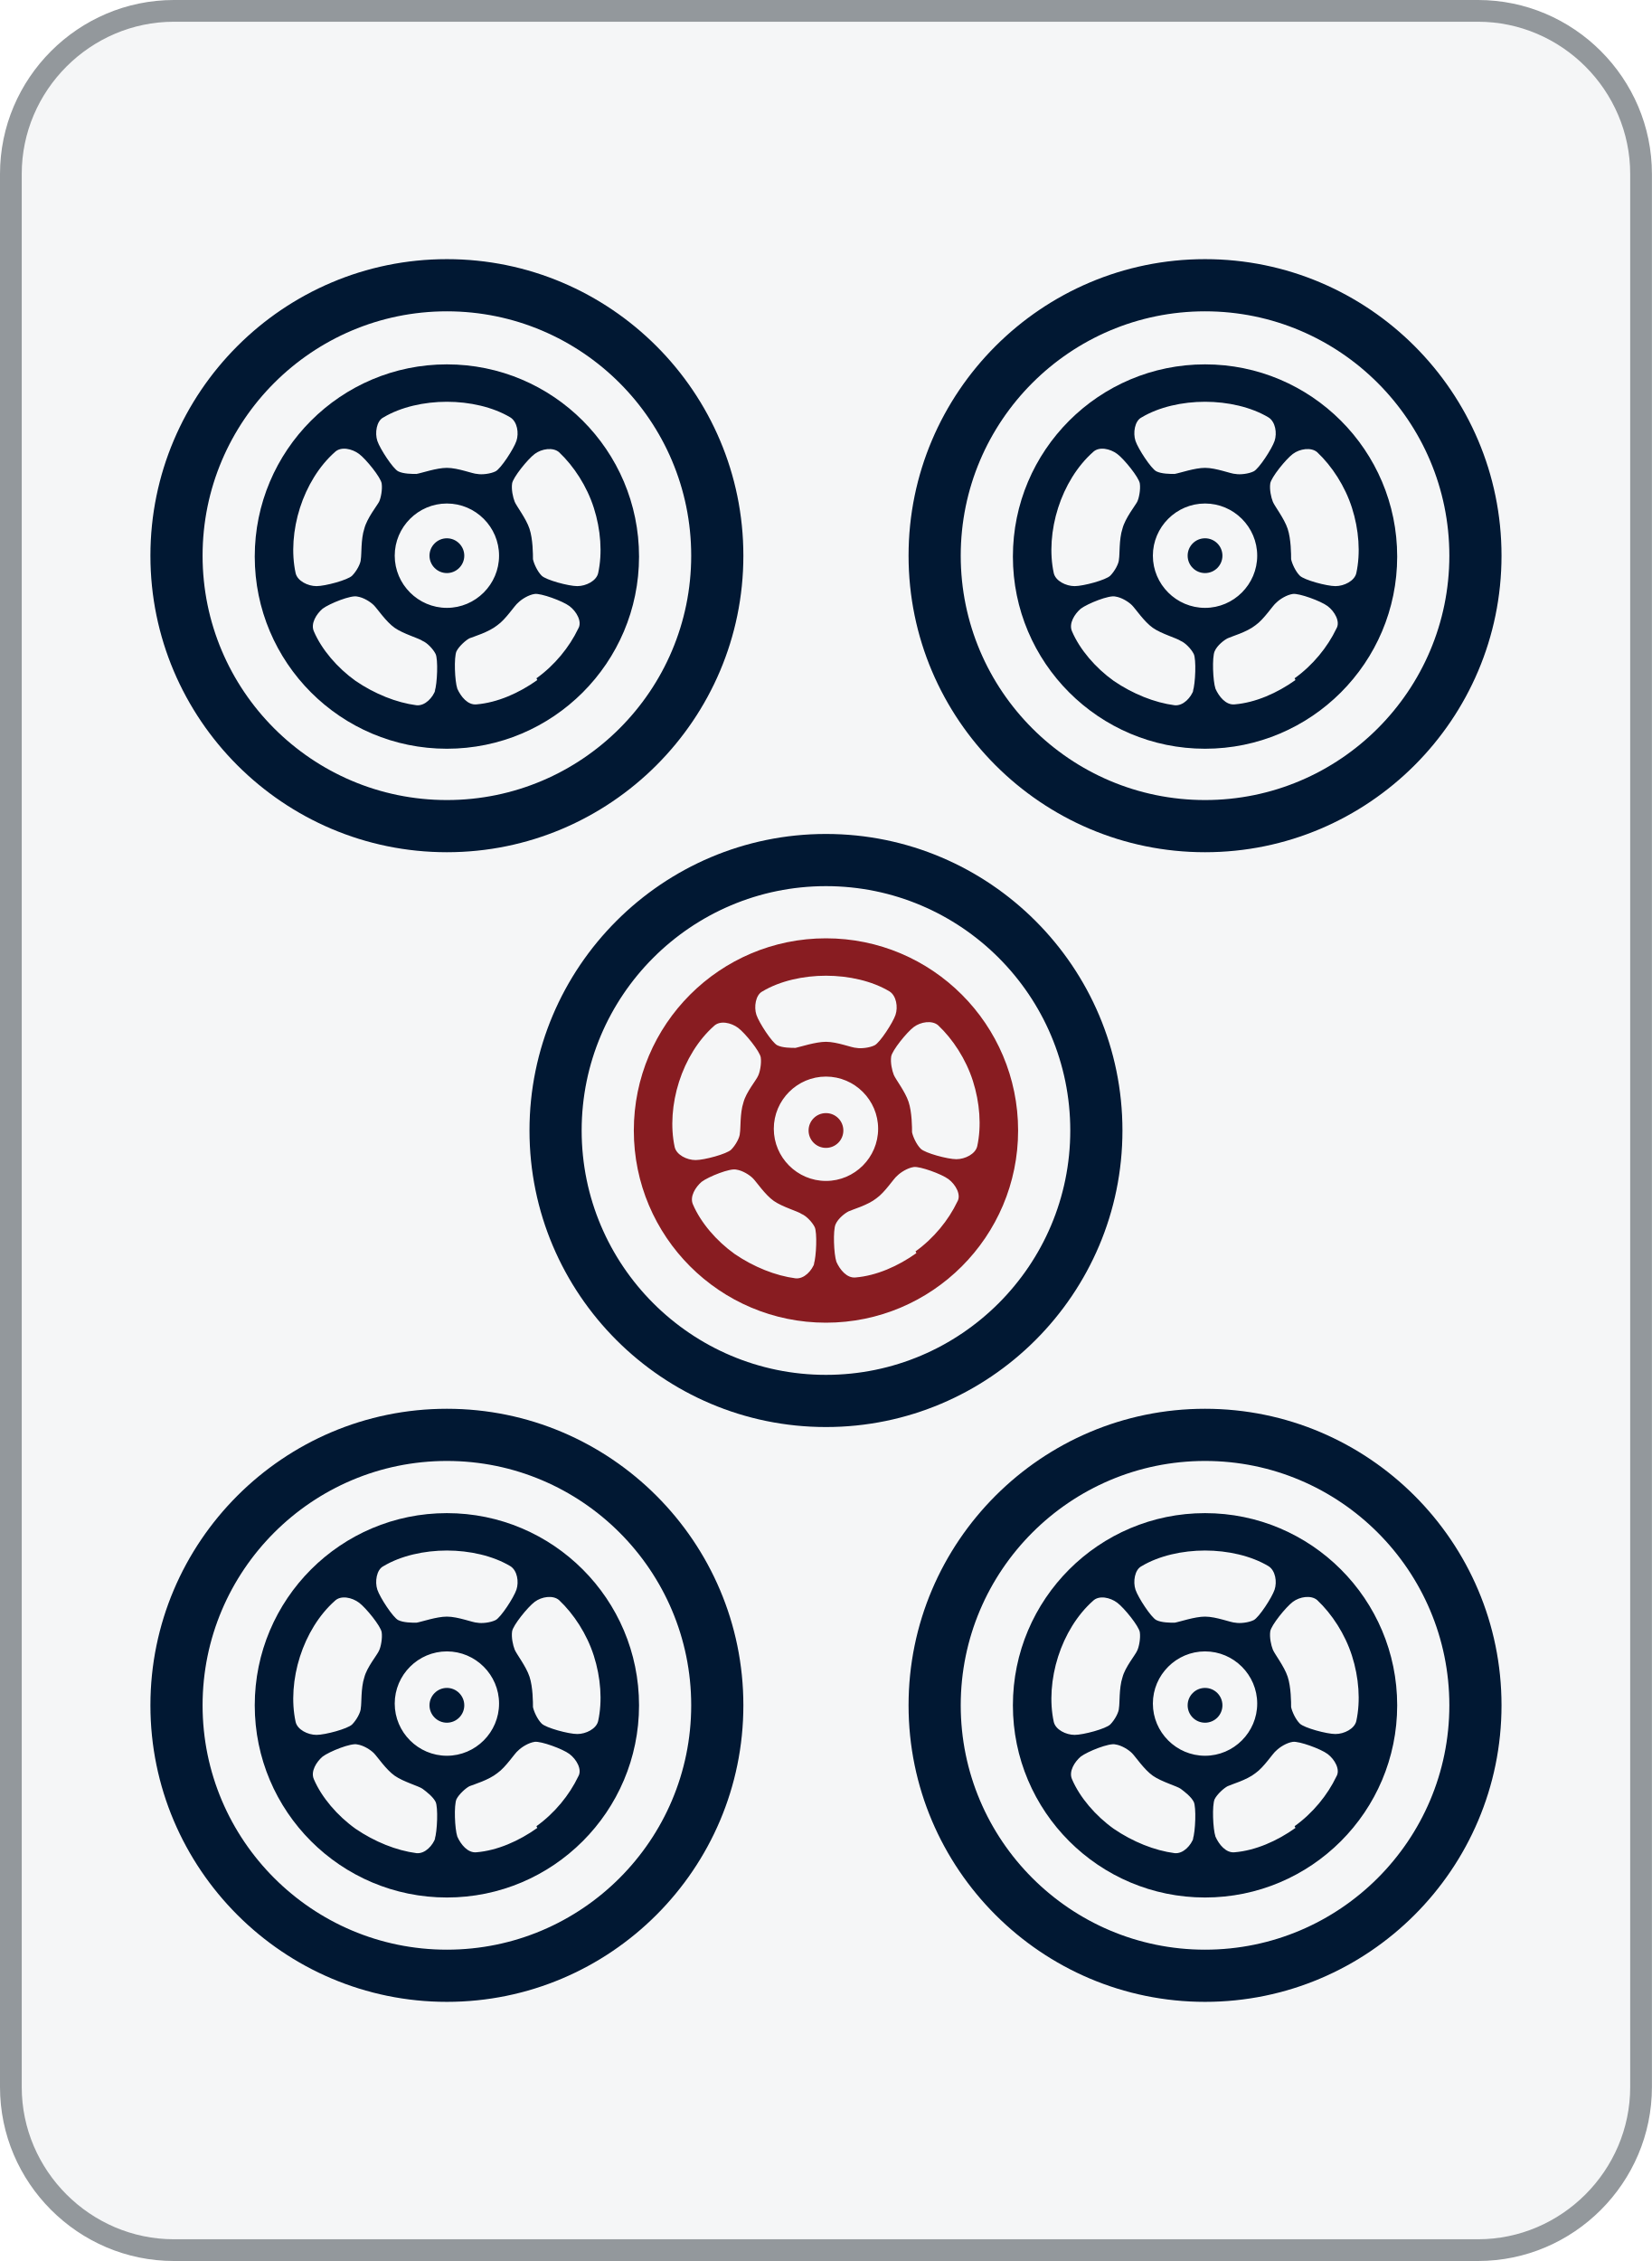
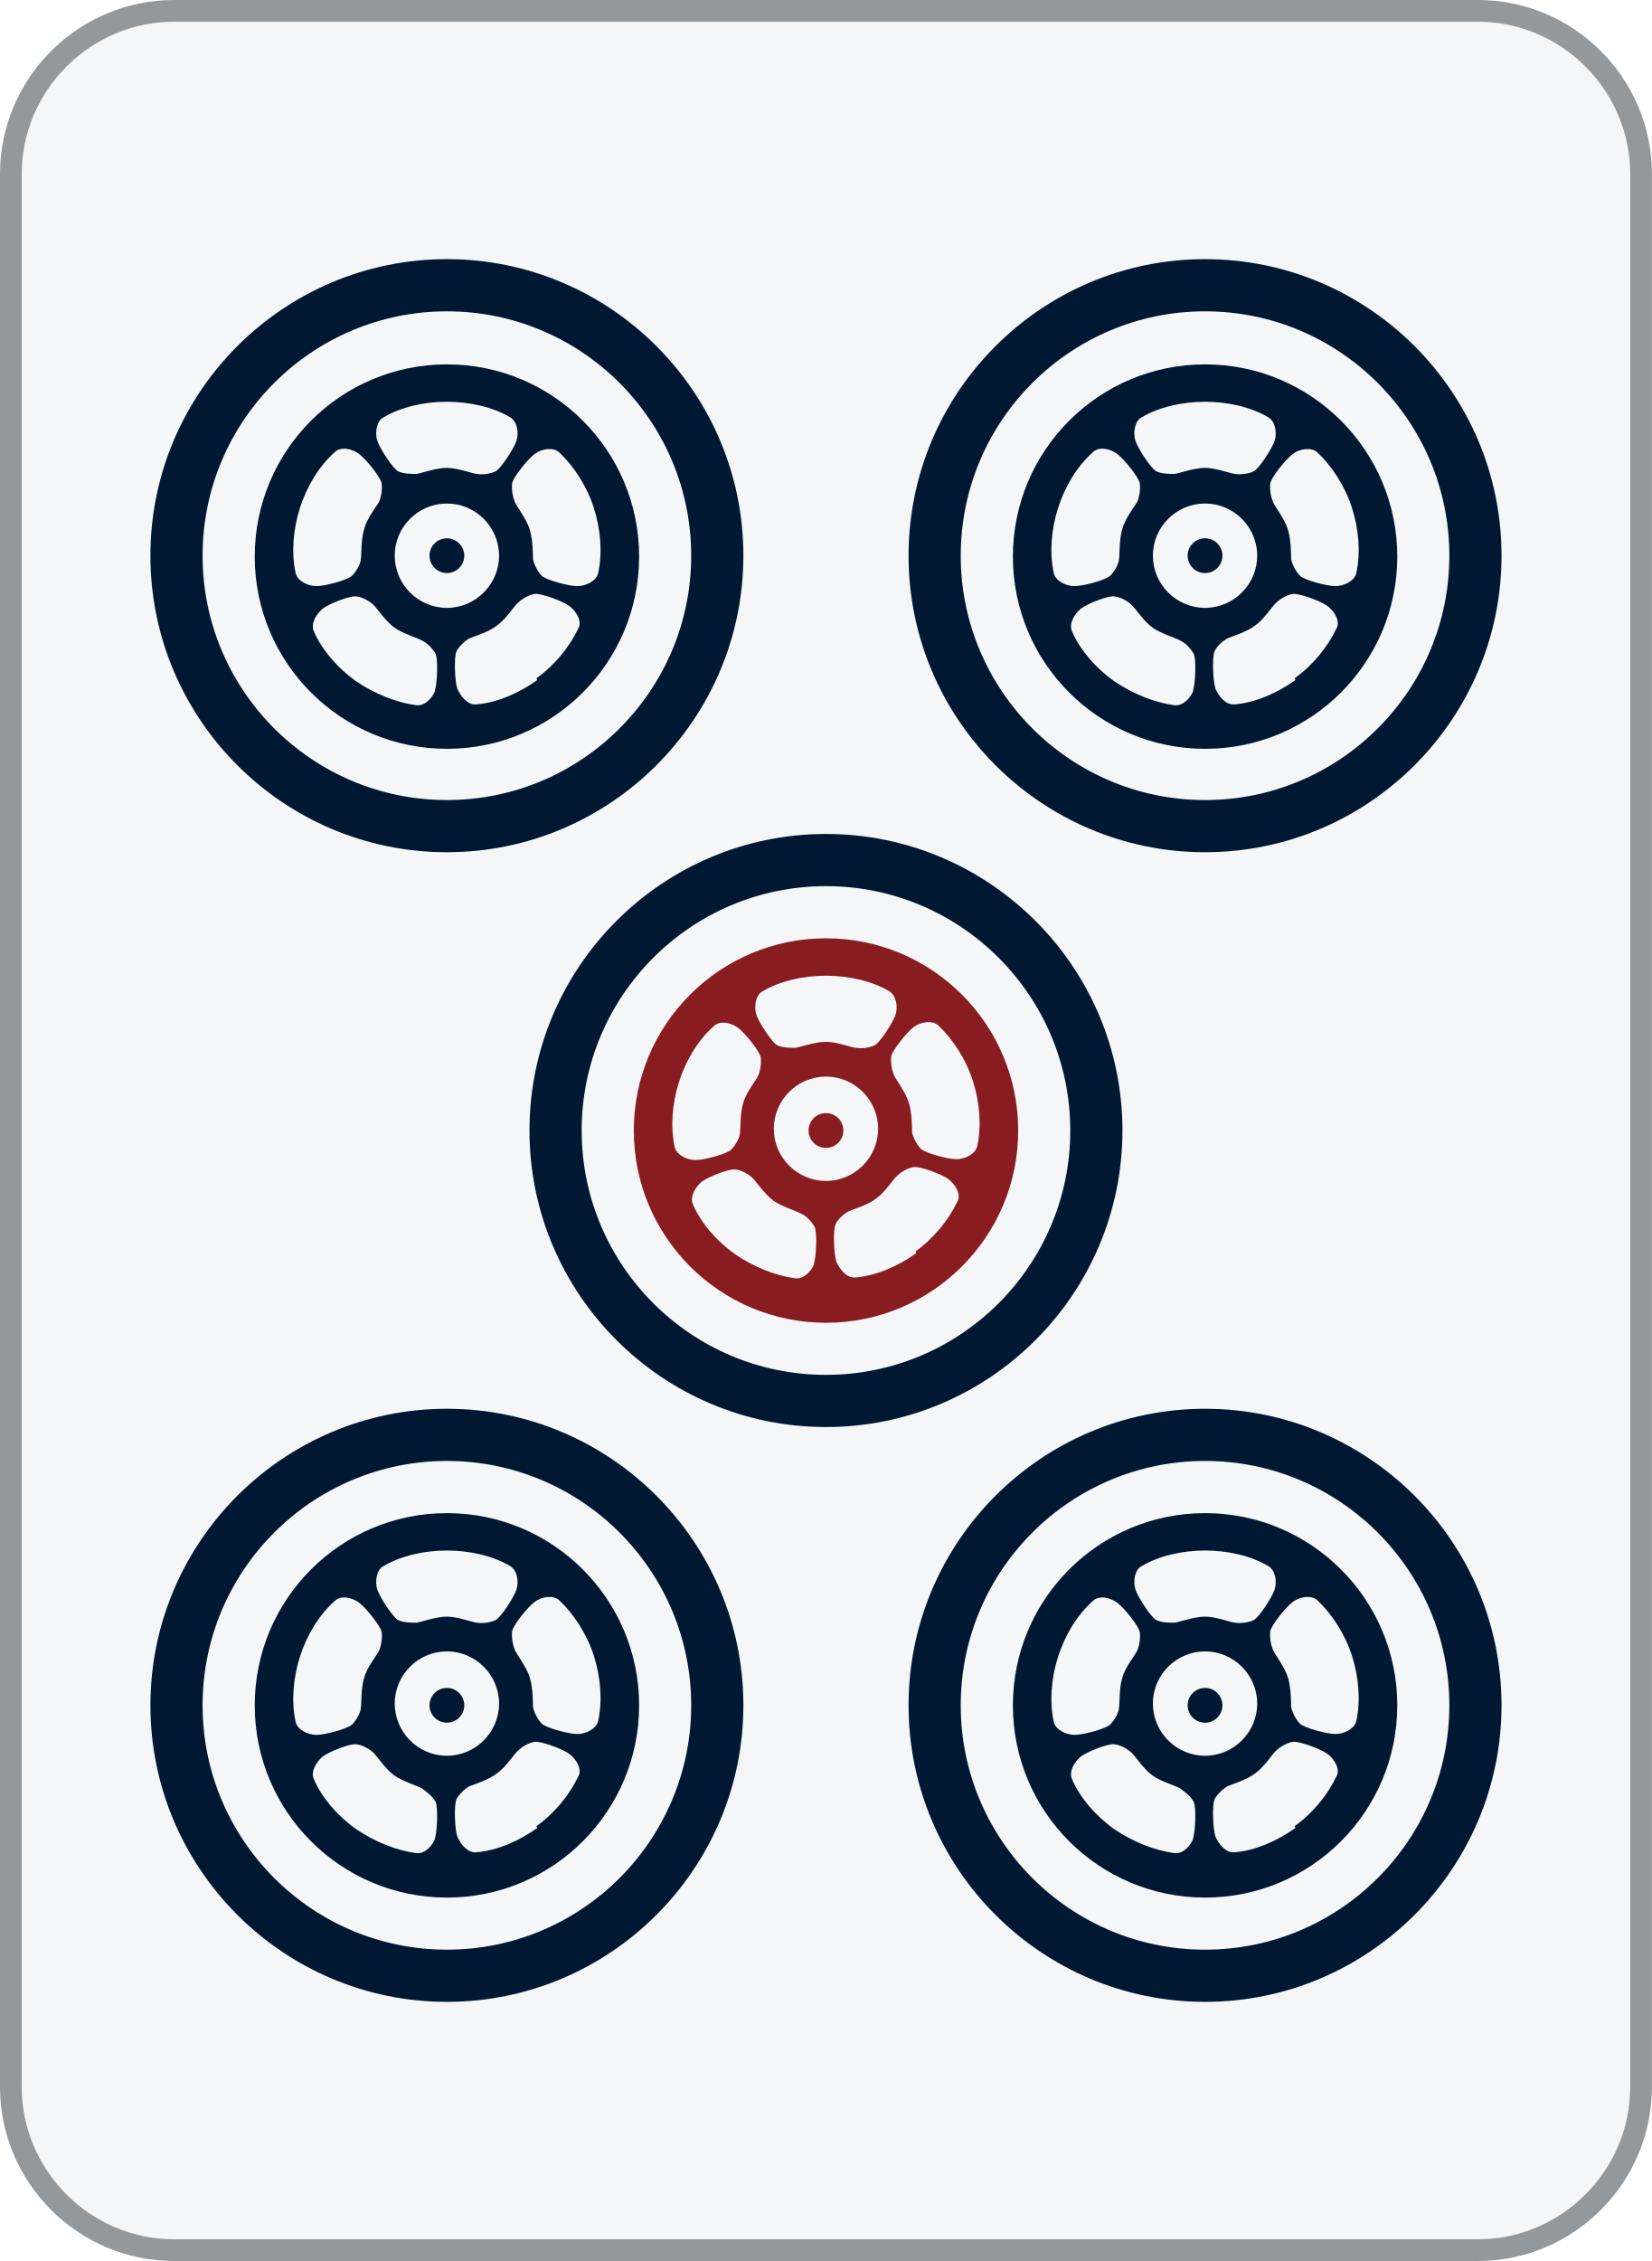
<svg xmlns="http://www.w3.org/2000/svg" id="_图层_1" data-name="图层 1" viewBox="0 0 19 26">
  <defs>
-     <style>
-       .cls-1 {
-         fill: #011833;
-       }
- 
-       .cls-2 {
-         fill: #93989c;
-       }
- 
-       .cls-3 {
-         fill: #881c21;
-       }
- 
-       .cls-4 {
-         fill: #f5f6f7;
-       }
-     </style>
+     <style>.cls-1{fill:#011833}.cls-3{fill:#881c21}</style>
  </defs>
+   <rect x=".13" y=".12" width="18.75" height="25.75" rx="1.88" ry="1.88" style="fill:#f5f6f7" />
+   <path d="M17 .25c.96 0 1.75.79 1.75 1.75v22c0 .96-.79 1.75-1.75 1.75H2c-.96 0-1.75-.79-1.75-1.75V2C.25 1.04 1.04.25 2 .25h15M17 0H2C.9 0 0 .9 0 2v22c0 1.1.9 2 2 2h15c1.1 0 2-.9 2-2V2c0-1.1-.9-2-2-2z" style="fill:#93989c" />
  <g>
-     <rect class="cls-4" x=".13" y=".12" width="18.75" height="25.75" rx="1.88" ry="1.88" />
-     <path class="cls-2" d="M17,.25c.96,0,1.75,.79,1.75,1.75V24c0,.96-.79,1.75-1.75,1.75H2c-.96,0-1.75-.79-1.75-1.75V2C.25,1.04,1.04,.25,2,.25h15M17,0H2C.9,0,0,.9,0,2V24C0,25.1,.9,26,2,26h15c1.1,0,2-.9,2-2V2C19,.9,18.1,0,17,0h0Z" />
-   </g>
-   <g>
+     <path class="cls-1" d="M5.14 2.98c-1.88 0-3.41 1.53-3.41 3.41S3.26 9.8 5.14 9.8s3.41-1.53 3.41-3.41-1.53-3.41-3.41-3.41zm0 6.22c-1.55 0-2.81-1.26-2.81-2.81s1.26-2.81 2.81-2.81 2.81 1.26 2.81 2.81S6.69 9.2 5.14 9.2z" />
+     <path class="cls-1" d="M5.14 6.19c-.11 0-.2.09-.2.2s.09.2.2.2.2-.09.2-.2-.09-.2-.2-.2z" />
+     <path class="cls-1" d="M5.14 4.19a2.21 2.21 0 1 0 .001 4.421A2.21 2.21 0 0 0 5.14 4.19zm-.73.61c.2-.12.47-.18.73-.18s.53.06.73.18c.08.05.1.18.07.27-.03.09-.18.32-.24.35s-.16.04-.21.03c-.05 0-.22-.07-.35-.07-.12 0-.29.06-.35.07-.05 0-.15 0-.21-.03s-.21-.26-.24-.35c-.03-.09-.01-.23.07-.27zM3.4 6.59c-.05-.23-.03-.5.05-.75s.22-.48.4-.64c.07-.07.2-.04.28.02.08.06.25.27.26.34s-.01.17-.03.21-.14.19-.17.31c-.04.12-.03.3-.04.35 0 .05-.05.14-.1.19-.05.05-.31.12-.41.12-.1 0-.22-.06-.24-.15zm1.61 1.34c-.03.09-.12.19-.22.18-.23-.03-.48-.13-.7-.28-.21-.15-.39-.36-.48-.57-.04-.09.03-.2.1-.26.08-.06.33-.16.4-.14.07.01.15.06.19.1.04.04.14.19.24.26.1.07.28.12.32.15.05.02.12.09.15.15s.02.34-.01.43zm-.47-1.54c0-.33.27-.6.6-.6s.6.27.6.6-.27.6-.6.6-.6-.27-.6-.6zm1.64 1.43c-.21.15-.46.26-.7.28-.1.01-.18-.09-.22-.18-.03-.09-.04-.36-.01-.43.03-.06.11-.13.15-.15.05-.02.22-.07.32-.15.1-.07.2-.23.24-.26.04-.04.12-.09.19-.1.07-.01.32.08.4.14.08.06.15.18.1.26-.1.21-.27.42-.48.57zm.46-1.08c-.1 0-.36-.07-.41-.12a.439.439 0 0 1-.1-.19c0-.05 0-.23-.04-.35-.04-.12-.15-.26-.17-.31a.466.466 0 0 1-.03-.21c.01-.07.18-.28.26-.34.08-.06.21-.08.28-.02.17.16.32.39.4.64.08.25.1.52.05.75-.02.09-.14.15-.24.15zM13.86 2.98c-1.88 0-3.41 1.53-3.41 3.41s1.53 3.41 3.41 3.41 3.41-1.53 3.41-3.41-1.53-3.41-3.41-3.41zm0 6.22c-1.55 0-2.81-1.26-2.81-2.81s1.26-2.81 2.81-2.81 2.81 1.26 2.81 2.81-1.26 2.81-2.81 2.81z" />
+     <circle class="cls-1" cx="13.86" cy="6.39" r=".2" />
+     <path class="cls-1" d="M13.86 4.19a2.21 2.21 0 1 0 .001 4.421 2.21 2.21 0 0 0-.001-4.421zm-.73.61c.2-.12.47-.18.73-.18s.53.06.73.18c.08.05.1.18.07.27-.03.09-.18.32-.24.35s-.16.04-.21.03c-.05 0-.22-.07-.35-.07-.12 0-.29.06-.35.07-.05 0-.15 0-.21-.03s-.21-.26-.24-.35c-.03-.09-.01-.23.07-.27zm-1.01 1.79c-.05-.23-.03-.5.05-.75s.22-.48.4-.64c.07-.07.2-.04.28.02.08.06.25.27.26.34s-.01.17-.03.21-.14.19-.17.31c-.04.12-.03.3-.04.35 0 .05-.05.14-.1.19-.05.05-.31.12-.41.12-.1 0-.22-.06-.24-.15zm1.61 1.34c-.03.09-.12.19-.22.18-.23-.03-.48-.13-.7-.28-.21-.15-.39-.36-.48-.57-.04-.09.03-.2.1-.26.08-.06.33-.16.4-.14.07.01.15.06.19.1.04.04.14.19.24.26.1.07.28.12.32.15.05.02.12.09.15.15s.02.34-.01.43zm-.47-1.54c0-.33.27-.6.6-.6s.6.27.6.6-.27.6-.6.6-.6-.27-.6-.6zm1.64 1.43c-.21.15-.46.26-.7.28-.1.01-.18-.09-.22-.18-.03-.09-.04-.36-.01-.43s.11-.13.15-.15.22-.07.32-.15c.1-.07.2-.23.24-.26.04-.04.12-.09.19-.1.07-.01.32.08.4.14.08.06.15.18.1.26-.1.21-.27.42-.48.57zm.46-1.08c-.1 0-.36-.07-.41-.12a.439.439 0 0 1-.1-.19c0-.05 0-.23-.04-.35-.04-.12-.15-.26-.17-.31a.466.466 0 0 1-.03-.21c.01-.07.18-.28.26-.34.08-.06.21-.08.28-.02.17.16.32.39.4.64.08.25.1.52.05.75-.02.09-.14.15-.24.15z" />
    <g>
-       <path class="cls-1" d="M5.14,2.98c-1.88,0-3.41,1.53-3.41,3.41s1.53,3.41,3.41,3.41,3.41-1.53,3.41-3.41-1.53-3.41-3.41-3.41Zm0,6.22c-1.55,0-2.81-1.26-2.81-2.81s1.26-2.81,2.81-2.81,2.81,1.26,2.81,2.81-1.26,2.81-2.81,2.81Z" />
-       <g>
-         <path class="cls-1" d="M5.14,6.19c-.11,0-.2,.09-.2,.2s.09,.2,.2,.2,.2-.09,.2-.2-.09-.2-.2-.2Z" />
-         <path class="cls-1" d="M5.14,4.19c-1.22,0-2.21,.99-2.21,2.21s.99,2.21,2.21,2.21,2.21-.99,2.21-2.21-.99-2.21-2.21-2.21Zm-.73,.61c.2-.12,.47-.18,.73-.18h0c.26,0,.53,.06,.73,.18,.08,.05,.1,.18,.07,.27-.03,.09-.18,.32-.24,.35s-.16,.04-.21,.03c-.05,0-.22-.07-.35-.07h0c-.12,0-.29,.06-.35,.07-.05,0-.15,0-.21-.03-.06-.03-.21-.26-.24-.35-.03-.09-.01-.23,.07-.27Zm-1.01,1.79c-.05-.23-.03-.5,.05-.75h0c.08-.25,.22-.48,.4-.64,.07-.07,.2-.04,.28,.02,.08,.06,.25,.27,.26,.34s-.01,.17-.03,.21-.14,.19-.17,.31h0c-.04,.12-.03,.3-.04,.35,0,.05-.05,.14-.1,.19-.05,.05-.31,.12-.41,.12-.1,0-.22-.06-.24-.15Zm1.61,1.34c-.03,.09-.12,.19-.22,.18-.23-.03-.48-.13-.7-.28h0c-.21-.15-.39-.36-.48-.57-.04-.09,.03-.2,.1-.26,.08-.06,.33-.16,.4-.14,.07,.01,.15,.06,.19,.1,.04,.04,.14,.19,.24,.26h0c.1,.07,.28,.12,.32,.15,.05,.02,.12,.09,.15,.15,.03,.06,.02,.34-.01,.43Zm-.47-1.54c0-.33,.27-.6,.6-.6s.6,.27,.6,.6-.27,.6-.6,.6-.6-.27-.6-.6Zm1.64,1.43h0c-.21,.15-.46,.26-.7,.28-.1,.01-.18-.09-.22-.18-.03-.09-.04-.36-.01-.43,.03-.06,.11-.13,.15-.15,.05-.02,.22-.07,.32-.15h0c.1-.07,.2-.23,.24-.26,.04-.04,.12-.09,.19-.1,.07-.01,.32,.08,.4,.14,.08,.06,.15,.18,.1,.26-.1,.21-.27,.42-.48,.57Zm.46-1.08c-.1,0-.36-.07-.41-.12-.05-.05-.09-.14-.1-.19,0-.05,0-.23-.04-.35h0c-.04-.12-.15-.26-.17-.31-.02-.05-.04-.14-.03-.21,.01-.07,.18-.28,.26-.34,.08-.06,.21-.08,.28-.02,.17,.16,.32,.39,.4,.64h0c.08,.25,.1,.52,.05,.75-.02,.09-.14,.15-.24,.15Z" />
-       </g>
+       <path class="cls-1" d="M5.14 16.2c-1.88 0-3.41 1.53-3.41 3.41s1.53 3.41 3.41 3.41 3.41-1.53 3.41-3.41-1.53-3.41-3.41-3.41zm0 6.22c-1.55 0-2.81-1.26-2.81-2.81s1.26-2.81 2.81-2.81 2.81 1.26 2.81 2.81-1.26 2.81-2.81 2.81z" />
+       <path class="cls-1" d="M5.14 19.41c-.11 0-.2.09-.2.2s.09.2.2.2.2-.09.2-.2-.09-.2-.2-.2z" />
+       <path class="cls-1" d="M5.14 17.4a2.21 2.21 0 1 0 .001 4.421A2.21 2.21 0 0 0 5.14 17.4zm-.73.61c.2-.12.47-.18.73-.18s.53.06.73.18c.08.05.1.18.07.27-.03.09-.18.32-.24.35s-.16.04-.21.03c-.05 0-.22-.07-.35-.07-.12 0-.29.06-.35.07-.05 0-.15 0-.21-.03s-.21-.26-.24-.35c-.03-.09-.01-.23.07-.27zM3.4 19.8c-.05-.23-.03-.5.05-.75s.22-.48.4-.64c.07-.07.2-.04.28.02.08.06.25.27.26.34s-.01.17-.03.21c-.02.05-.14.19-.17.31-.04.12-.03.3-.04.35 0 .05-.05.14-.1.19-.05.05-.31.12-.41.12-.1 0-.22-.06-.24-.15zm1.61 1.33c-.03.09-.12.19-.22.18-.23-.03-.48-.13-.7-.28-.21-.15-.39-.36-.48-.57-.04-.09.03-.2.1-.26.08-.06.33-.16.4-.14.07.01.15.06.19.1.04.04.14.19.24.26.1.07.28.12.32.15s.12.09.15.15.02.34-.01.43zm-.47-1.54c0-.33.27-.6.6-.6s.6.27.6.6-.27.6-.6.6-.6-.27-.6-.6zm1.64 1.43c-.21.15-.46.26-.7.28-.1.01-.18-.09-.22-.18-.03-.09-.04-.36-.01-.43.03-.06.11-.13.15-.15.05-.02.22-.07.32-.15.1-.07.2-.23.24-.26.04-.04.12-.09.19-.1.07-.01.32.08.4.14.08.06.15.18.1.26-.1.21-.27.42-.48.57zm.46-1.08c-.1 0-.36-.07-.41-.12a.439.439 0 0 1-.1-.19c0-.05 0-.23-.04-.35-.04-.12-.15-.26-.17-.31a.466.466 0 0 1-.03-.21c.01-.07.18-.28.26-.34.08-.06.21-.08.28-.02.17.16.32.39.4.64.08.25.1.52.05.75-.02.09-.14.15-.24.15z" />
    </g>
    <g>
-       <path class="cls-1" d="M13.86,2.98c-1.88,0-3.41,1.53-3.41,3.41s1.53,3.41,3.41,3.41,3.41-1.53,3.41-3.41-1.53-3.41-3.41-3.41Zm0,6.22c-1.55,0-2.81-1.26-2.81-2.81s1.26-2.81,2.81-2.81,2.81,1.26,2.81,2.81-1.26,2.81-2.81,2.81Z" />
-       <g>
-         <circle class="cls-1" cx="13.86" cy="6.39" r=".2" />
-         <path class="cls-1" d="M13.86,4.19c-1.22,0-2.21,.99-2.21,2.21s.99,2.21,2.21,2.21,2.21-.99,2.21-2.21-.99-2.21-2.21-2.21Zm-.73,.61c.2-.12,.47-.18,.73-.18h0c.26,0,.53,.06,.73,.18,.08,.05,.1,.18,.07,.27-.03,.09-.18,.32-.24,.35s-.16,.04-.21,.03c-.05,0-.22-.07-.35-.07h0c-.12,0-.29,.06-.35,.07-.05,0-.15,0-.21-.03-.06-.03-.21-.26-.24-.35-.03-.09-.01-.23,.07-.27Zm-1.01,1.79c-.05-.23-.03-.5,.05-.75h0c.08-.25,.22-.48,.4-.64,.07-.07,.2-.04,.28,.02,.08,.06,.25,.27,.26,.34s-.01,.17-.03,.21-.14,.19-.17,.31h0c-.04,.12-.03,.3-.04,.35,0,.05-.05,.14-.1,.19-.05,.05-.31,.12-.41,.12-.1,0-.22-.06-.24-.15Zm1.61,1.34c-.03,.09-.12,.19-.22,.18-.23-.03-.48-.13-.7-.28h0c-.21-.15-.39-.36-.48-.57-.04-.09,.03-.2,.1-.26,.08-.06,.33-.16,.4-.14,.07,.01,.15,.06,.19,.1,.04,.04,.14,.19,.24,.26h0c.1,.07,.28,.12,.32,.15,.05,.02,.12,.09,.15,.15,.03,.06,.02,.34-.01,.43Zm-.47-1.54c0-.33,.27-.6,.6-.6s.6,.27,.6,.6-.27,.6-.6,.6-.6-.27-.6-.6Zm1.64,1.43h0c-.21,.15-.46,.26-.7,.28-.1,.01-.18-.09-.22-.18-.03-.09-.04-.36-.01-.43s.11-.13,.15-.15,.22-.07,.32-.15h0c.1-.07,.2-.23,.24-.26,.04-.04,.12-.09,.19-.1,.07-.01,.32,.08,.4,.14,.08,.06,.15,.18,.1,.26-.1,.21-.27,.42-.48,.57Zm.46-1.08c-.1,0-.36-.07-.41-.12-.05-.05-.09-.14-.1-.19,0-.05,0-.23-.04-.35h0c-.04-.12-.15-.26-.17-.31-.02-.05-.04-.14-.03-.21,.01-.07,.18-.28,.26-.34,.08-.06,.21-.08,.28-.02,.17,.16,.32,.39,.4,.64h0c.08,.25,.1,.52,.05,.75-.02,.09-.14,.15-.24,.15Z" />
-       </g>
+       <path class="cls-1" d="M13.86 16.2c-1.88 0-3.41 1.53-3.41 3.41s1.53 3.41 3.41 3.41 3.41-1.53 3.41-3.41-1.53-3.41-3.41-3.41zm0 6.22c-1.55 0-2.81-1.26-2.81-2.81s1.26-2.81 2.81-2.81 2.81 1.26 2.81 2.81-1.26 2.81-2.81 2.81z" />
+       <circle class="cls-1" cx="13.86" cy="19.61" r=".2" />
+       <path class="cls-1" d="M13.86 17.4a2.21 2.21 0 1 0 .001 4.421 2.21 2.21 0 0 0-.001-4.421zm-.73.61c.2-.12.47-.18.73-.18s.53.06.73.18c.08.05.1.18.07.27-.03.09-.18.32-.24.35s-.16.04-.21.03c-.05 0-.22-.07-.35-.07-.12 0-.29.06-.35.07-.05 0-.15 0-.21-.03s-.21-.26-.24-.35c-.03-.09-.01-.23.07-.27zm-1.01 1.79c-.05-.23-.03-.5.05-.75s.22-.48.4-.64c.07-.07.2-.04.28.02.08.06.25.27.26.34s-.01.17-.03.21c-.02.05-.14.19-.17.31-.04.12-.03.3-.04.35 0 .05-.05.14-.1.19-.05.05-.31.12-.41.12-.1 0-.22-.06-.24-.15zm1.61 1.33c-.03.09-.12.19-.22.18-.23-.03-.48-.13-.7-.28-.21-.15-.39-.36-.48-.57-.04-.09.03-.2.1-.26.08-.06.33-.16.4-.14.07.01.15.06.19.1.04.04.14.19.24.26.1.07.28.12.32.15s.12.09.15.15.02.34-.01.43zm-.47-1.54c0-.33.27-.6.6-.6s.6.27.6.6-.27.6-.6.6-.6-.27-.6-.6zm1.64 1.43c-.21.15-.46.26-.7.28-.1.01-.18-.09-.22-.18-.03-.09-.04-.36-.01-.43.03-.06.11-.13.15-.15s.22-.07.32-.15c.1-.07.2-.23.24-.26.04-.04.12-.09.19-.1.07-.01.32.08.4.14.08.06.15.18.1.26-.1.21-.27.42-.48.57zm.46-1.08c-.1 0-.36-.07-.41-.12a.439.439 0 0 1-.1-.19c0-.05 0-.23-.04-.35-.04-.12-.15-.26-.17-.31a.466.466 0 0 1-.03-.21c.01-.07.18-.28.26-.34.08-.06.21-.08.28-.02.17.16.32.39.4.64.08.25.1.52.05.75-.02.09-.14.15-.24.15z" />
    </g>
    <g>
-       <path class="cls-1" d="M5.14,16.2c-1.88,0-3.41,1.53-3.41,3.41s1.53,3.41,3.41,3.41,3.41-1.53,3.41-3.41-1.53-3.41-3.41-3.41Zm0,6.22c-1.55,0-2.81-1.26-2.81-2.81s1.26-2.81,2.81-2.81,2.81,1.26,2.81,2.81-1.26,2.81-2.81,2.81Z" />
-       <g>
-         <path class="cls-1" d="M5.14,19.41c-.11,0-.2,.09-.2,.2s.09,.2,.2,.2,.2-.09,.2-.2-.09-.2-.2-.2Z" />
-         <path class="cls-1" d="M5.14,17.4c-1.22,0-2.21,.99-2.21,2.21s.99,2.21,2.21,2.21,2.21-.99,2.21-2.21-.99-2.21-2.21-2.21Zm-.73,.61c.2-.12,.47-.18,.73-.18h0c.26,0,.53,.06,.73,.18,.08,.05,.1,.18,.07,.27-.03,.09-.18,.32-.24,.35s-.16,.04-.21,.03c-.05,0-.22-.07-.35-.07h0c-.12,0-.29,.06-.35,.07-.05,0-.15,0-.21-.03s-.21-.26-.24-.35c-.03-.09-.01-.23,.07-.27Zm-1.01,1.79c-.05-.23-.03-.5,.05-.75h0c.08-.25,.22-.48,.4-.64,.07-.07,.2-.04,.28,.02,.08,.06,.25,.27,.26,.34s-.01,.17-.03,.21c-.02,.05-.14,.19-.17,.31h0c-.04,.12-.03,.3-.04,.35,0,.05-.05,.14-.1,.19-.05,.05-.31,.12-.41,.12-.1,0-.22-.06-.24-.15Zm1.61,1.33c-.03,.09-.12,.19-.22,.18-.23-.03-.48-.13-.7-.28h0c-.21-.15-.39-.36-.48-.57-.04-.09,.03-.2,.1-.26,.08-.06,.33-.16,.4-.14,.07,.01,.15,.06,.19,.1,.04,.04,.14,.19,.24,.26h0c.1,.07,.28,.12,.32,.15s.12,.09,.15,.15c.03,.06,.02,.34-.01,.43Zm-.47-1.54c0-.33,.27-.6,.6-.6s.6,.27,.6,.6-.27,.6-.6,.6-.6-.27-.6-.6Zm1.64,1.43h0c-.21,.15-.46,.26-.7,.28-.1,.01-.18-.09-.22-.18-.03-.09-.04-.36-.01-.43,.03-.06,.11-.13,.15-.15,.05-.02,.22-.07,.32-.15h0c.1-.07,.2-.23,.24-.26,.04-.04,.12-.09,.19-.1,.07-.01,.32,.08,.4,.14,.08,.06,.15,.18,.1,.26-.1,.21-.27,.42-.48,.57Zm.46-1.08c-.1,0-.36-.07-.41-.12-.05-.05-.09-.14-.1-.19,0-.05,0-.23-.04-.35h0c-.04-.12-.15-.26-.17-.31-.02-.05-.04-.14-.03-.21,.01-.07,.18-.28,.26-.34,.08-.06,.21-.08,.28-.02,.17,.16,.32,.39,.4,.64h0c.08,.25,.1,.52,.05,.75-.02,.09-.14,.15-.24,.15Z" />
-       </g>
-     </g>
-     <g>
-       <path class="cls-1" d="M13.86,16.2c-1.88,0-3.41,1.53-3.41,3.41s1.53,3.41,3.41,3.41,3.41-1.53,3.41-3.41-1.53-3.41-3.41-3.41Zm0,6.22c-1.55,0-2.81-1.26-2.81-2.81s1.26-2.81,2.81-2.81,2.81,1.26,2.81,2.81-1.26,2.81-2.81,2.81Z" />
-       <g>
-         <circle class="cls-1" cx="13.86" cy="19.61" r=".2" />
-         <path class="cls-1" d="M13.86,17.4c-1.22,0-2.21,.99-2.21,2.21s.99,2.21,2.21,2.21,2.21-.99,2.21-2.21-.99-2.21-2.21-2.21Zm-.73,.61c.2-.12,.47-.18,.73-.18h0c.26,0,.53,.06,.73,.18,.08,.05,.1,.18,.07,.27-.03,.09-.18,.32-.24,.35s-.16,.04-.21,.03c-.05,0-.22-.07-.35-.07h0c-.12,0-.29,.06-.35,.07-.05,0-.15,0-.21-.03-.06-.03-.21-.26-.24-.35-.03-.09-.01-.23,.07-.27Zm-1.01,1.79c-.05-.23-.03-.5,.05-.75h0c.08-.25,.22-.48,.4-.64,.07-.07,.2-.04,.28,.02,.08,.06,.25,.27,.26,.34s-.01,.17-.03,.21c-.02,.05-.14,.19-.17,.31h0c-.04,.12-.03,.3-.04,.35,0,.05-.05,.14-.1,.19-.05,.05-.31,.12-.41,.12-.1,0-.22-.06-.24-.15Zm1.61,1.33c-.03,.09-.12,.19-.22,.18-.23-.03-.48-.13-.7-.28h0c-.21-.15-.39-.36-.48-.57-.04-.09,.03-.2,.1-.26,.08-.06,.33-.16,.4-.14,.07,.01,.15,.06,.19,.1,.04,.04,.14,.19,.24,.26h0c.1,.07,.28,.12,.32,.15s.12,.09,.15,.15c.03,.06,.02,.34-.01,.43Zm-.47-1.54c0-.33,.27-.6,.6-.6s.6,.27,.6,.6-.27,.6-.6,.6-.6-.27-.6-.6Zm1.64,1.43h0c-.21,.15-.46,.26-.7,.28-.1,.01-.18-.09-.22-.18-.03-.09-.04-.36-.01-.43,.03-.06,.11-.13,.15-.15s.22-.07,.32-.15h0c.1-.07,.2-.23,.24-.26,.04-.04,.12-.09,.19-.1,.07-.01,.32,.08,.4,.14,.08,.06,.15,.18,.1,.26-.1,.21-.27,.42-.48,.57Zm.46-1.08c-.1,0-.36-.07-.41-.12-.05-.05-.09-.14-.1-.19,0-.05,0-.23-.04-.35h0c-.04-.12-.15-.26-.17-.31-.02-.05-.04-.14-.03-.21,.01-.07,.18-.28,.26-.34,.08-.06,.21-.08,.28-.02,.17,.16,.32,.39,.4,.64h0c.08,.25,.1,.52,.05,.75-.02,.09-.14,.15-.24,.15Z" />
-       </g>
-     </g>
-     <g>
-       <path class="cls-1" d="M9.5,9.59c-1.88,0-3.41,1.53-3.41,3.41s1.53,3.41,3.41,3.41,3.41-1.53,3.41-3.41-1.53-3.41-3.41-3.41Zm0,6.22c-1.55,0-2.81-1.26-2.81-2.81s1.26-2.81,2.81-2.81,2.81,1.26,2.81,2.81-1.26,2.81-2.81,2.81Z" />
-       <g>
-         <circle class="cls-3" cx="9.5" cy="13" r=".2" />
-         <path class="cls-3" d="M9.5,10.79c-1.22,0-2.21,.99-2.21,2.21s.99,2.21,2.21,2.21,2.21-.99,2.21-2.21-.99-2.21-2.21-2.21Zm-.73,.61c.2-.12,.47-.18,.73-.18h0c.26,0,.53,.06,.73,.18,.08,.05,.1,.18,.07,.27-.03,.09-.18,.32-.24,.35s-.16,.04-.21,.03c-.05,0-.22-.07-.35-.07h0c-.12,0-.3,.06-.35,.07-.05,0-.15,0-.21-.03s-.21-.26-.24-.35c-.03-.09-.01-.23,.07-.27Zm-1.01,1.79c-.05-.23-.03-.5,.05-.75h0c.08-.25,.22-.48,.4-.64,.07-.07,.2-.04,.28,.02,.08,.06,.25,.27,.26,.34,.01,.07-.01,.17-.03,.21-.02,.05-.14,.19-.17,.31h0c-.04,.12-.03,.3-.04,.35,0,.05-.05,.14-.1,.19-.05,.05-.31,.12-.41,.12-.1,0-.22-.06-.24-.15Zm1.61,1.33c-.03,.09-.12,.19-.22,.18-.23-.03-.48-.13-.7-.28h0c-.21-.15-.39-.36-.48-.57-.04-.09,.03-.2,.1-.26,.08-.06,.33-.16,.4-.14,.07,.01,.15,.06,.19,.1,.04,.04,.14,.19,.24,.26h0c.1,.07,.28,.12,.32,.15,.05,.02,.12,.09,.15,.15s.02,.34-.01,.43Zm-.47-1.54c0-.33,.27-.6,.6-.6s.6,.27,.6,.6-.27,.6-.6,.6-.6-.27-.6-.6Zm1.64,1.43h0c-.21,.15-.46,.26-.7,.28-.1,.01-.18-.09-.22-.18-.03-.09-.04-.36-.01-.43s.11-.13,.15-.15c.04-.02,.22-.07,.32-.15h0c.1-.07,.2-.23,.24-.26,.04-.04,.12-.09,.19-.1,.07-.01,.32,.08,.4,.14,.08,.06,.15,.18,.1,.26-.1,.21-.27,.42-.48,.57Zm.46-1.08c-.1,0-.36-.07-.41-.12-.05-.05-.09-.14-.1-.19,0-.05,0-.23-.04-.35h0c-.04-.12-.15-.26-.17-.31-.02-.05-.04-.14-.03-.21,.01-.07,.18-.28,.26-.34,.08-.06,.21-.08,.28-.02,.17,.16,.32,.39,.4,.64h0c.08,.25,.1,.52,.05,.75-.02,.09-.14,.15-.24,.15Z" />
-       </g>
+       <path class="cls-1" d="M9.5 9.59c-1.88 0-3.41 1.53-3.41 3.41s1.53 3.41 3.41 3.41 3.41-1.53 3.41-3.41-1.53-3.41-3.41-3.41zm0 6.22c-1.55 0-2.81-1.26-2.81-2.81s1.26-2.81 2.81-2.81 2.81 1.26 2.81 2.81-1.26 2.81-2.81 2.81z" />
+       <circle class="cls-3" cx="9.5" cy="13" r=".2" />
+       <path class="cls-3" d="M9.5 10.79a2.21 2.21 0 1 0 .001 4.421A2.21 2.21 0 0 0 9.5 10.79zm-.73.61c.2-.12.47-.18.73-.18s.53.06.73.18c.08.05.1.18.07.27-.03.09-.18.32-.24.35s-.16.04-.21.03c-.05 0-.22-.07-.35-.07-.12 0-.3.06-.35.07-.05 0-.15 0-.21-.03s-.21-.26-.24-.35c-.03-.09-.01-.23.07-.27zm-1.01 1.79c-.05-.23-.03-.5.05-.75s.22-.48.4-.64c.07-.07.2-.04.28.02.08.06.25.27.26.34.01.07-.01.17-.03.21-.02.05-.14.19-.17.31-.04.12-.03.3-.04.35 0 .05-.05.14-.1.19-.05.05-.31.12-.41.12-.1 0-.22-.06-.24-.15zm1.61 1.33c-.03.09-.12.19-.22.18-.23-.03-.48-.13-.7-.28-.21-.15-.39-.36-.48-.57-.04-.09.03-.2.1-.26.08-.06.33-.16.4-.14.07.01.15.06.19.1.04.04.14.19.24.26.1.07.28.12.32.15.05.02.12.09.15.15s.02.34-.01.43zm-.47-1.54c0-.33.27-.6.6-.6s.6.27.6.6-.27.6-.6.6-.6-.27-.6-.6zm1.64 1.43c-.21.15-.46.26-.7.28-.1.01-.18-.09-.22-.18-.03-.09-.04-.36-.01-.43s.11-.13.15-.15c.04-.02.22-.07.32-.15.1-.07.2-.23.24-.26.04-.04.12-.09.19-.1.07-.01.32.08.4.14.08.06.15.18.1.26-.1.21-.27.42-.48.57zm.46-1.08c-.1 0-.36-.07-.41-.12a.439.439 0 0 1-.1-.19c0-.05 0-.23-.04-.35-.04-.12-.15-.26-.17-.31a.466.466 0 0 1-.03-.21c.01-.07.18-.28.26-.34.08-.06.21-.08.28-.02.17.16.32.39.4.64.08.25.1.52.05.75-.02.09-.14.15-.24.15z" />
    </g>
  </g>
</svg>
